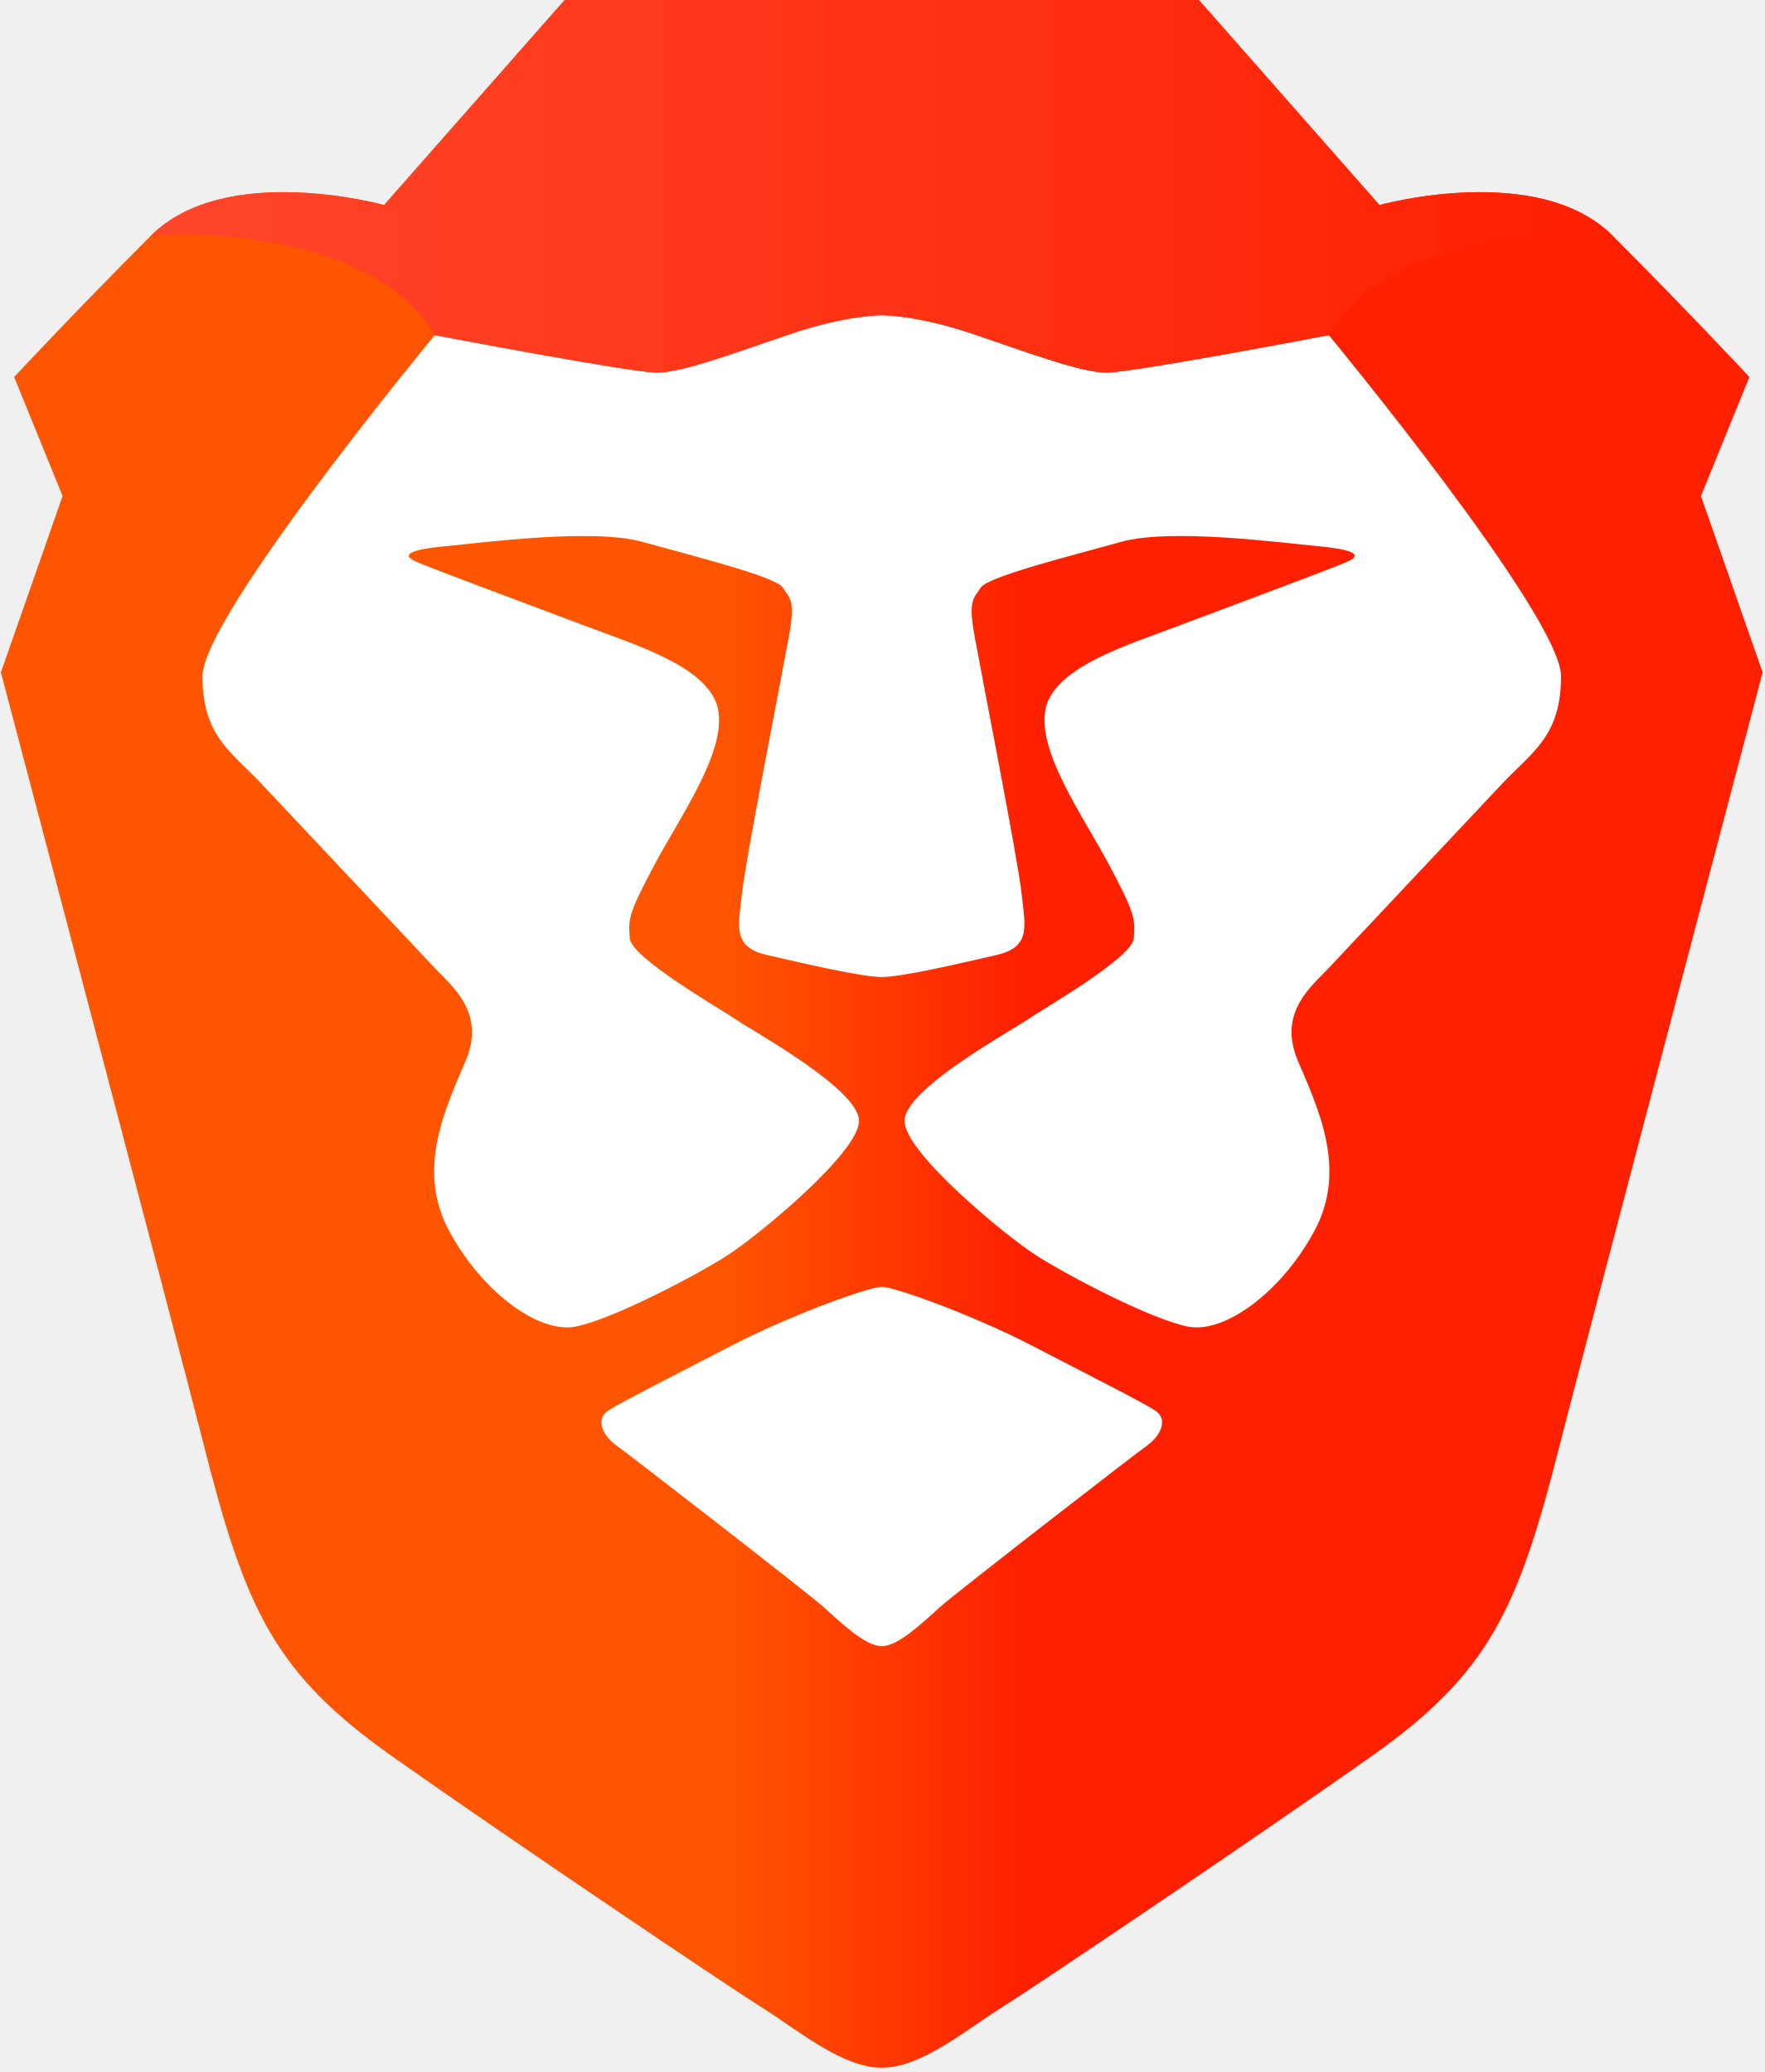
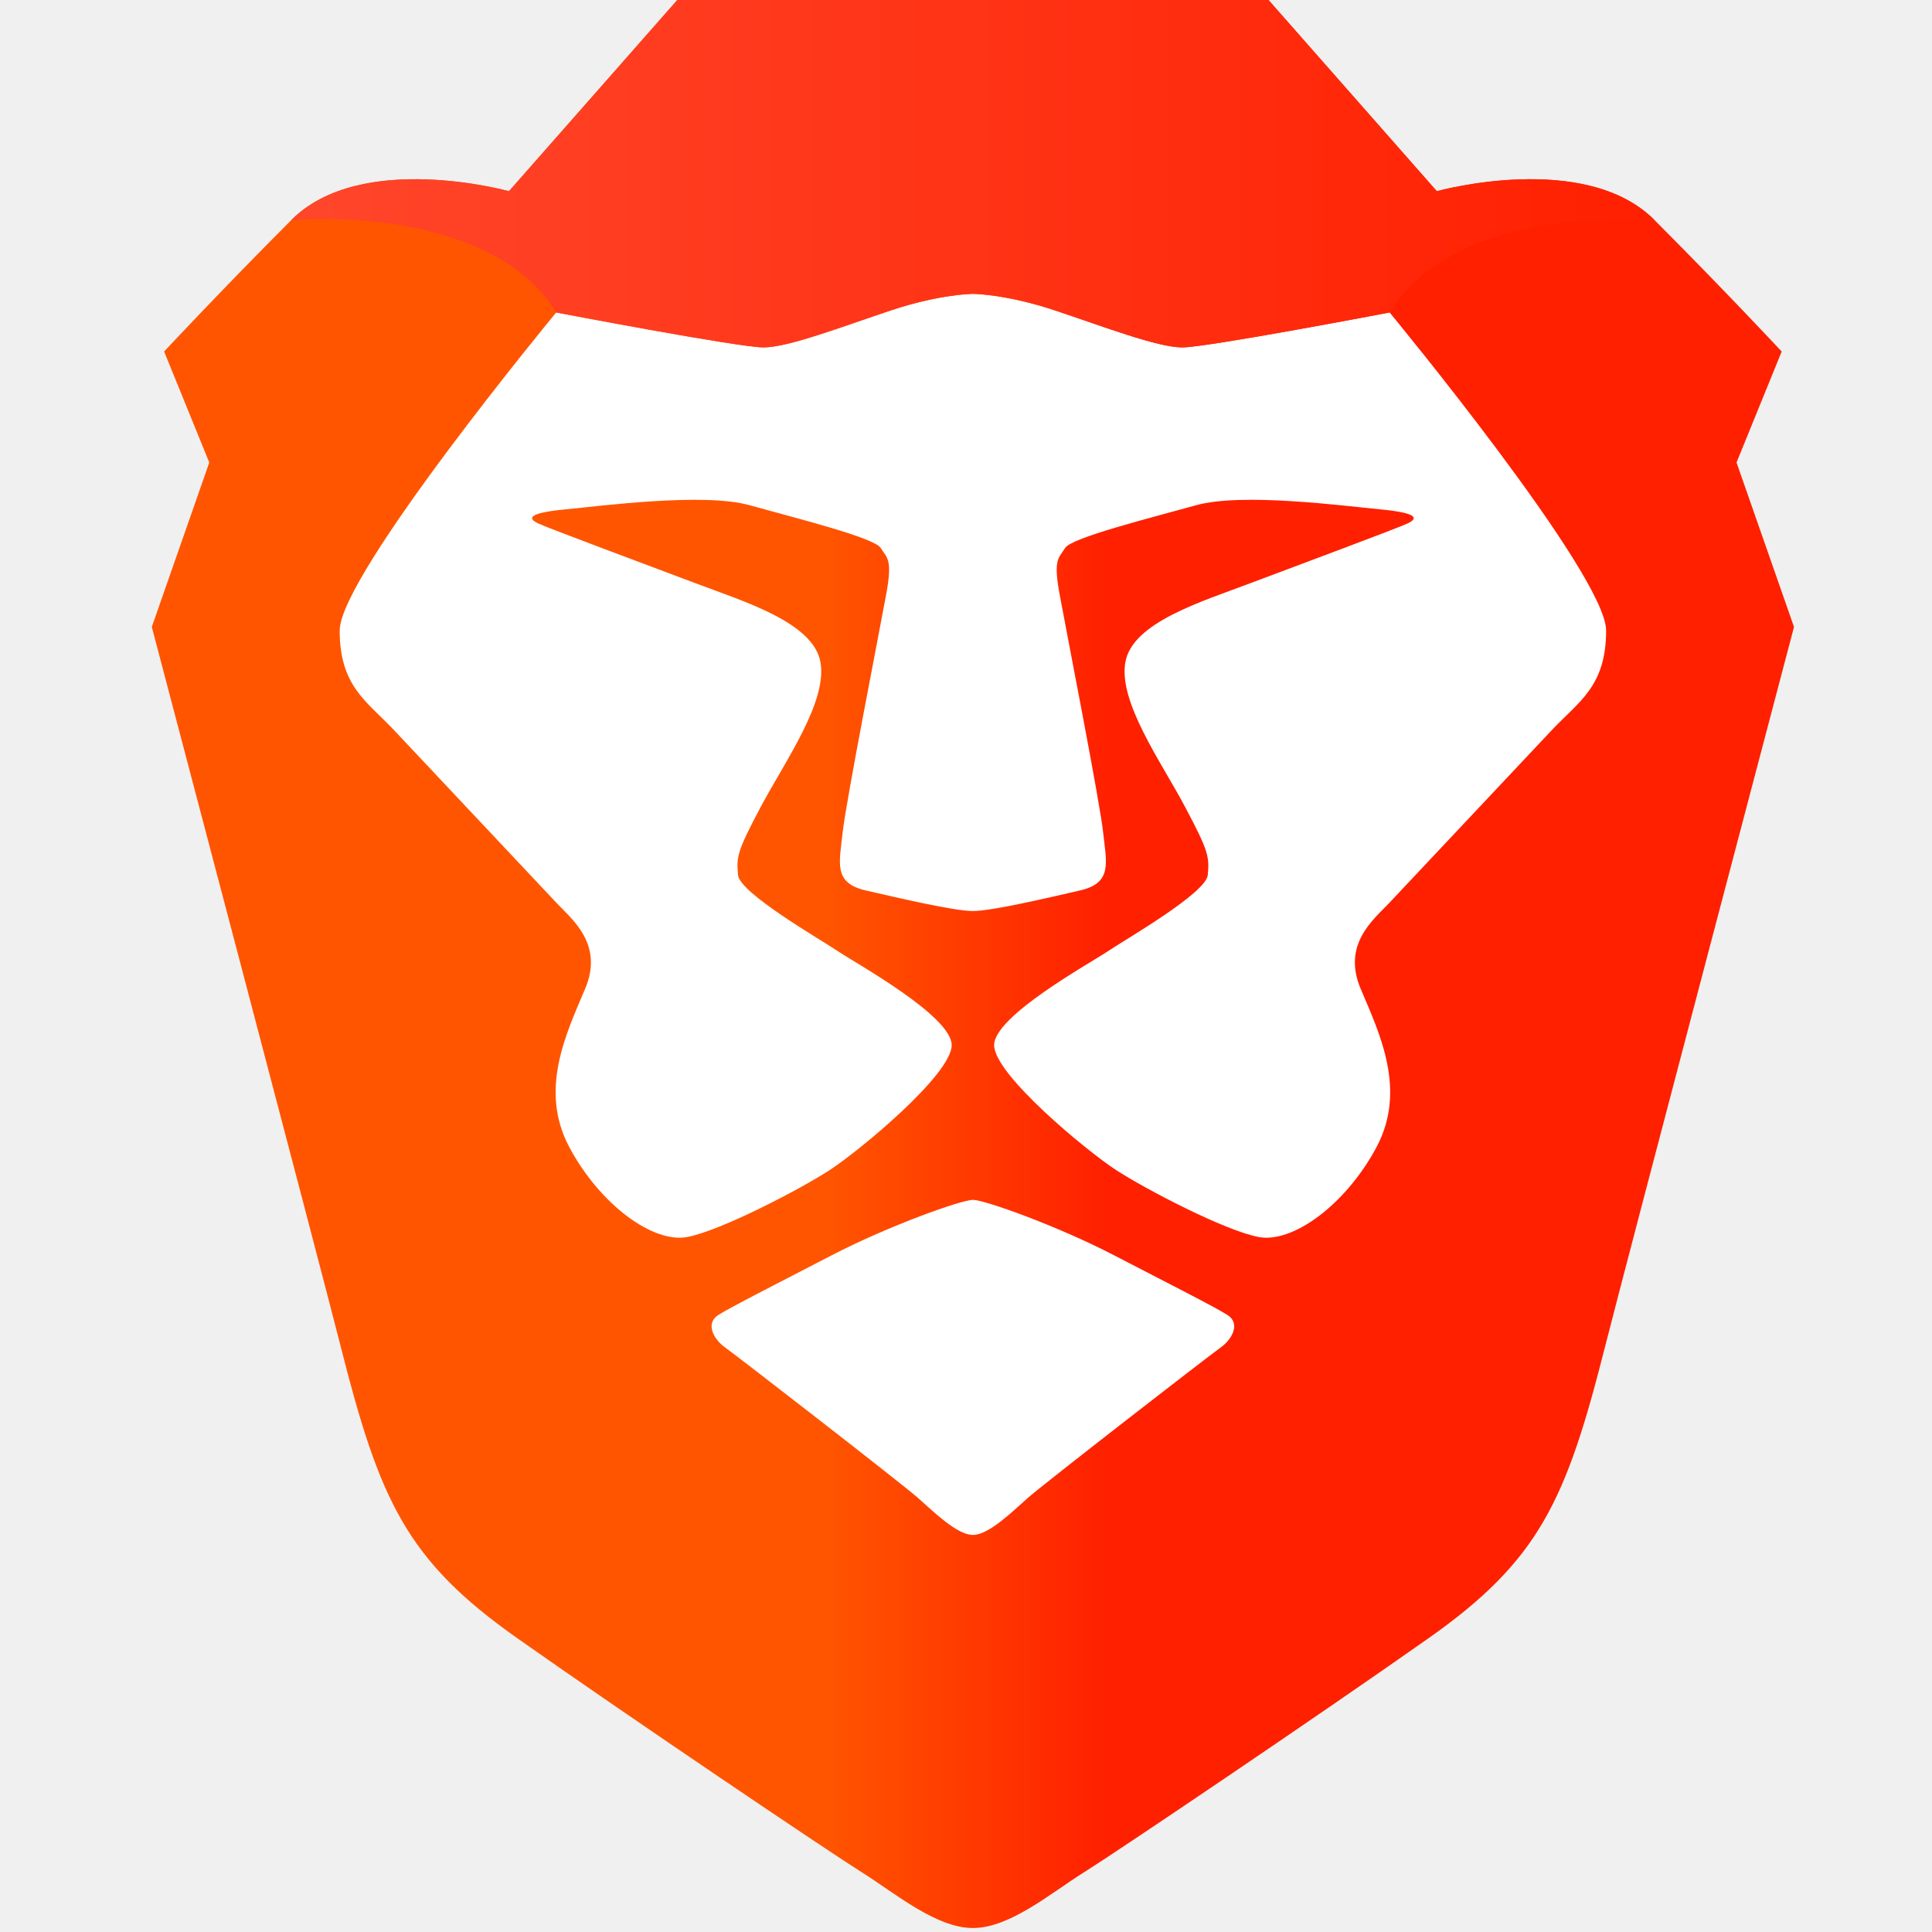
- <svg xmlns="http://www.w3.org/2000/svg" xmlns:xlink="http://www.w3.org/1999/xlink" width="218" height="256">
+ <svg xmlns="http://www.w3.org/2000/svg" xmlns:xlink="http://www.w3.org/1999/xlink" width="256px" height="256px" viewBox="0 0 256 256" version="1.1">
  <defs>
-     <linearGradient x1="0%" y1="50.706%" y2="50.706%" id="a">
-       <stop stop-color="#F50" offset="0%" />
-       <stop stop-color="#F50" offset="40.988%" />
+     <linearGradient x1="0%" y1="50.706%" x2="100%" y2="50.706%" id="linearGradient-1">
+       <stop stop-color="#FF5500" offset="0%" />
+       <stop stop-color="#FF5500" offset="40.988%" />
      <stop stop-color="#FF2000" offset="58.198%" />
      <stop stop-color="#FF2000" offset="100%" />
    </linearGradient>
-     <linearGradient x1="2.148%" y1="50.706%" y2="50.706%" id="c">
+     <linearGradient x1="2.148%" y1="50.706%" x2="100%" y2="50.706%" id="linearGradient-2">
      <stop stop-color="#FF452A" offset="0%" />
      <stop stop-color="#FF2000" offset="100%" />
    </linearGradient>
-     <path d="M170.272 25.336L147.968 0H69.632L47.328 25.336s-19.584-5.447-28.832 3.813c0 0 26.112-2.36 35.088 12.255 0 0 24.208 4.63 27.472 4.63 3.264 0 10.336-2.724 16.864-4.902 6.528-2.179 10.88-2.195 10.88-2.195s4.352.016 10.88 2.195c6.528 2.178 13.6 4.902 16.864 4.902 3.264 0 27.472-4.63 27.472-4.63 8.976-14.615 35.088-12.255 35.088-12.255-9.248-9.26-28.832-3.813-28.832-3.813" id="b" />
+     <path d="M170.272,25.336 L147.968,0 L108.8,0 L69.632,0 L47.328,25.336 C47.328,25.336 27.744,19.889 18.496,29.149 C18.496,29.149 44.608,26.789 53.584,41.404 C53.584,41.404 77.792,46.034 81.056,46.034 C84.32,46.034 91.392,43.31 97.92,41.132 C104.448,38.953 108.8,38.937 108.8,38.937 C108.8,38.937 113.152,38.953 119.68,41.132 C126.208,43.31 133.28,46.034 136.544,46.034 C139.808,46.034 164.016,41.404 164.016,41.404 C172.992,26.789 199.104,29.149 199.104,29.149 C189.856,19.889 170.272,25.336 170.272,25.336" id="path-3" />
  </defs>
-   <g transform="translate(.114)" fill="none" fill-rule="evenodd">
-     <path d="M209.984 61.285l5.984-14.707s-7.616-8.17-16.864-17.43c-9.248-9.259-28.832-3.812-28.832-3.812L147.968 0H69.632L47.328 25.336s-19.584-5.447-28.832 3.813c-9.248 9.26-16.864 17.43-16.864 17.43l5.984 14.706L0 83.072s22.4 84.946 25.024 95.32c5.168 20.425 8.704 28.323 23.392 38.672 14.688 10.349 41.344 28.323 45.696 31.046 4.352 2.724 9.792 7.363 14.688 7.363 4.896 0 10.336-4.64 14.688-7.363 4.352-2.723 31.008-20.697 45.696-31.046 14.688-10.35 18.224-18.247 23.392-38.673C195.2 168.018 217.6 83.072 217.6 83.072l-7.616-21.787z" fill="url(#a)" />
-     <path d="M164.016 41.404s28.688 34.723 28.688 42.145c0 7.421-3.608 9.38-7.237 13.238l-21.51 22.87c-2.036 2.164-6.273 5.445-3.78 11.35 2.492 5.905 6.168 13.419 2.08 21.04-4.089 7.62-11.093 12.708-15.58 11.867-4.489-.842-15.029-6.357-18.905-8.876-3.876-2.52-16.16-12.663-16.16-16.545 0-3.88 12.698-10.85 15.044-12.432 2.347-1.583 13.047-7.712 13.266-10.117.219-2.406.136-3.111-3.022-9.055-3.158-5.944-8.845-13.875-7.898-19.153.946-5.277 10.118-8.02 16.663-10.496 6.545-2.474 19.146-7.148 20.72-7.875 1.575-.727 1.168-1.42-3.601-1.872-4.768-.452-18.3-2.251-24.402-.548-6.1 1.702-16.524 4.293-17.368 5.667-.844 1.373-1.589 1.42-.722 6.158.867 4.739 5.33 27.477 5.764 31.516.433 4.039 1.28 6.709-3.068 7.705-4.35.995-11.672 2.724-14.188 2.724s-9.838-1.729-14.187-2.724c-4.35-.996-3.503-3.666-3.07-7.705.434-4.039 4.898-26.777 5.765-31.516.867-4.739.122-4.785-.722-6.158-.844-1.374-11.268-3.965-17.369-5.667-6.1-1.703-19.633.096-24.401.548-4.769.453-5.176 1.145-3.602 1.872 1.575.727 14.177 5.4 20.72 7.875 6.546 2.475 15.718 5.22 16.665 10.496.946 5.278-4.741 13.21-7.899 19.153-3.158 5.944-3.241 6.65-3.022 9.055.219 2.405 10.92 8.534 13.266 10.117 2.346 1.583 15.044 8.552 15.044 12.432 0 3.882-12.284 14.026-16.16 16.545-3.876 2.52-14.416 8.034-18.904 8.876-4.488.84-11.492-4.246-15.58-11.867-4.089-7.621-.412-15.135 2.08-21.04 2.491-5.905-1.745-9.186-3.78-11.35l-21.511-22.87c-3.629-3.858-7.237-5.817-7.237-13.238 0-7.422 28.688-42.145 28.688-42.145s24.208 4.63 27.472 4.63c3.264 0 10.336-2.724 16.864-4.902 6.528-2.179 10.88-2.195 10.88-2.195s4.352.016 10.88 2.195c6.528 2.178 13.6 4.902 16.864 4.902 3.264 0 27.472-4.63 27.472-4.63zM142.51 174.228c1.775 1.113.692 3.212-.925 4.357-1.618 1.145-23.357 18-25.467 19.862-2.11 1.864-5.21 4.94-7.318 4.94-2.108 0-5.209-3.076-7.318-4.94-2.11-1.863-23.849-18.717-25.467-19.862-1.618-1.145-2.7-3.244-.925-4.357 1.777-1.113 7.333-3.922 15-7.894 7.665-3.972 17.219-7.349 18.71-7.349 1.491 0 11.045 3.377 18.711 7.349 7.666 3.972 13.222 6.781 14.999 7.894z" fill="#FFF" />
-     <use fill="url(#c)" xlink:href="#b" />
+   <g id="starting-collection" stroke="none" stroke-width="1" fill="none" fill-rule="evenodd">
+     <g id="Build-Icons" transform="translate(-50, -350)">
+       <g id="build-icons/Stable" transform="translate(50, 350)">
+         <g id="Logo" transform="translate(20.11429, 0)">
+           <path d="M209.984,61.285 L215.968,46.578 C215.968,46.578 208.352,38.408 199.104,29.149 C189.856,19.889 170.272,25.336 170.272,25.336 L147.968,0 L108.8,0 L69.632,0 L47.328,25.336 C47.328,25.336 27.744,19.889 18.496,29.149 C9.248,38.408 1.632,46.578 1.632,46.578 L7.616,61.285 L0,83.072 C0,83.072 22.399,168.018 25.024,178.391 C30.192,198.817 33.728,206.715 48.416,217.064 C63.104,227.413 89.76,245.387 94.112,248.11 C98.464,250.834 103.904,255.473 108.8,255.473 C113.696,255.473 119.136,250.834 123.488,248.11 C127.84,245.387 154.496,227.413 169.184,217.064 C183.872,206.715 187.408,198.817 192.576,178.391 C195.2,168.018 217.6,83.072 217.6,83.072 L209.984,61.285 Z" id="Head" fill="url(#linearGradient-1)" />
+           <path d="M164.016,41.404 C164.016,41.404 192.704,76.127 192.704,83.549 C192.704,90.97 189.096,92.929 185.467,96.787 C181.839,100.645 165.991,117.494 163.956,119.657 C161.921,121.821 157.684,125.102 160.177,131.007 C162.669,136.912 166.345,144.426 162.257,152.047 C158.168,159.668 151.164,164.755 146.676,163.914 C142.188,163.072 131.648,157.557 127.772,155.038 C123.896,152.519 111.612,142.375 111.612,138.493 C111.612,134.613 124.31,127.644 126.656,126.061 C129.003,124.478 139.703,118.349 139.922,115.944 C140.141,113.538 140.058,112.833 136.9,106.889 C133.742,100.945 128.055,93.014 129.002,87.736 C129.948,82.459 139.12,79.715 145.665,77.24 C152.21,74.766 164.811,70.092 166.385,69.365 C167.96,68.638 167.553,67.946 162.784,67.493 C158.016,67.041 144.483,65.242 138.382,66.945 C132.281,68.647 121.858,71.238 121.014,72.612 C120.17,73.985 119.425,74.031 120.292,78.77 C121.159,83.509 125.623,106.247 126.056,110.286 C126.489,114.325 127.337,116.995 122.988,117.991 C118.638,118.986 111.316,120.715 108.8,120.715 C106.284,120.715 98.962,118.986 94.613,117.991 C90.263,116.995 91.11,114.325 91.544,110.286 C91.977,106.247 96.441,83.509 97.308,78.77 C98.175,74.031 97.43,73.985 96.586,72.612 C95.742,71.238 85.318,68.647 79.217,66.945 C73.116,65.242 59.584,67.041 54.816,67.493 C50.047,67.946 49.64,68.638 51.214,69.365 C52.789,70.092 65.391,74.766 71.935,77.24 C78.48,79.715 87.652,82.459 88.599,87.736 C89.545,93.014 83.858,100.945 80.7,106.889 C77.542,112.833 77.459,113.538 77.678,115.944 C77.897,118.349 88.598,124.478 90.944,126.061 C93.29,127.644 105.988,134.613 105.988,138.493 C105.988,142.375 93.704,152.519 89.828,155.038 C85.952,157.557 75.412,163.072 70.924,163.914 C66.436,164.755 59.432,159.668 55.343,152.047 C51.255,144.426 54.932,136.912 57.423,131.007 C59.915,125.102 55.679,121.821 53.643,119.657 C51.609,117.494 35.761,100.645 32.133,96.787 C28.504,92.929 24.896,90.97 24.896,83.549 C24.896,76.127 53.584,41.404 53.584,41.404 C53.584,41.404 77.792,46.034 81.056,46.034 C84.32,46.034 91.392,43.31 97.92,41.132 C104.448,38.953 108.8,38.937 108.8,38.937 C108.8,38.937 113.152,38.953 119.68,41.132 C126.208,43.31 133.28,46.034 136.544,46.034 C139.808,46.034 164.016,41.404 164.016,41.404 Z M142.51,174.228 C144.285,175.341 143.202,177.44 141.585,178.585 C139.967,179.73 118.228,196.584 116.118,198.447 C114.008,200.311 110.908,203.387 108.8,203.387 C106.692,203.387 103.591,200.311 101.482,198.447 C99.371,196.584 77.633,179.73 76.015,178.585 C74.397,177.44 73.315,175.341 75.09,174.228 C76.867,173.115 82.423,170.306 90.089,166.334 C97.755,162.362 107.309,158.985 108.8,158.985 C110.291,158.985 119.845,162.362 127.511,166.334 C135.177,170.306 140.733,173.115 142.51,174.228 Z" id="Face" fill="#FFFFFF" />
+           <mask id="mask-4" fill="white">
+             <use xlink:href="#path-3" />
+           </mask>
+           <use id="Top-Head" fill="url(#linearGradient-2)" xlink:href="#path-3" />
+         </g>
+       </g>
+     </g>
  </g>
</svg>
